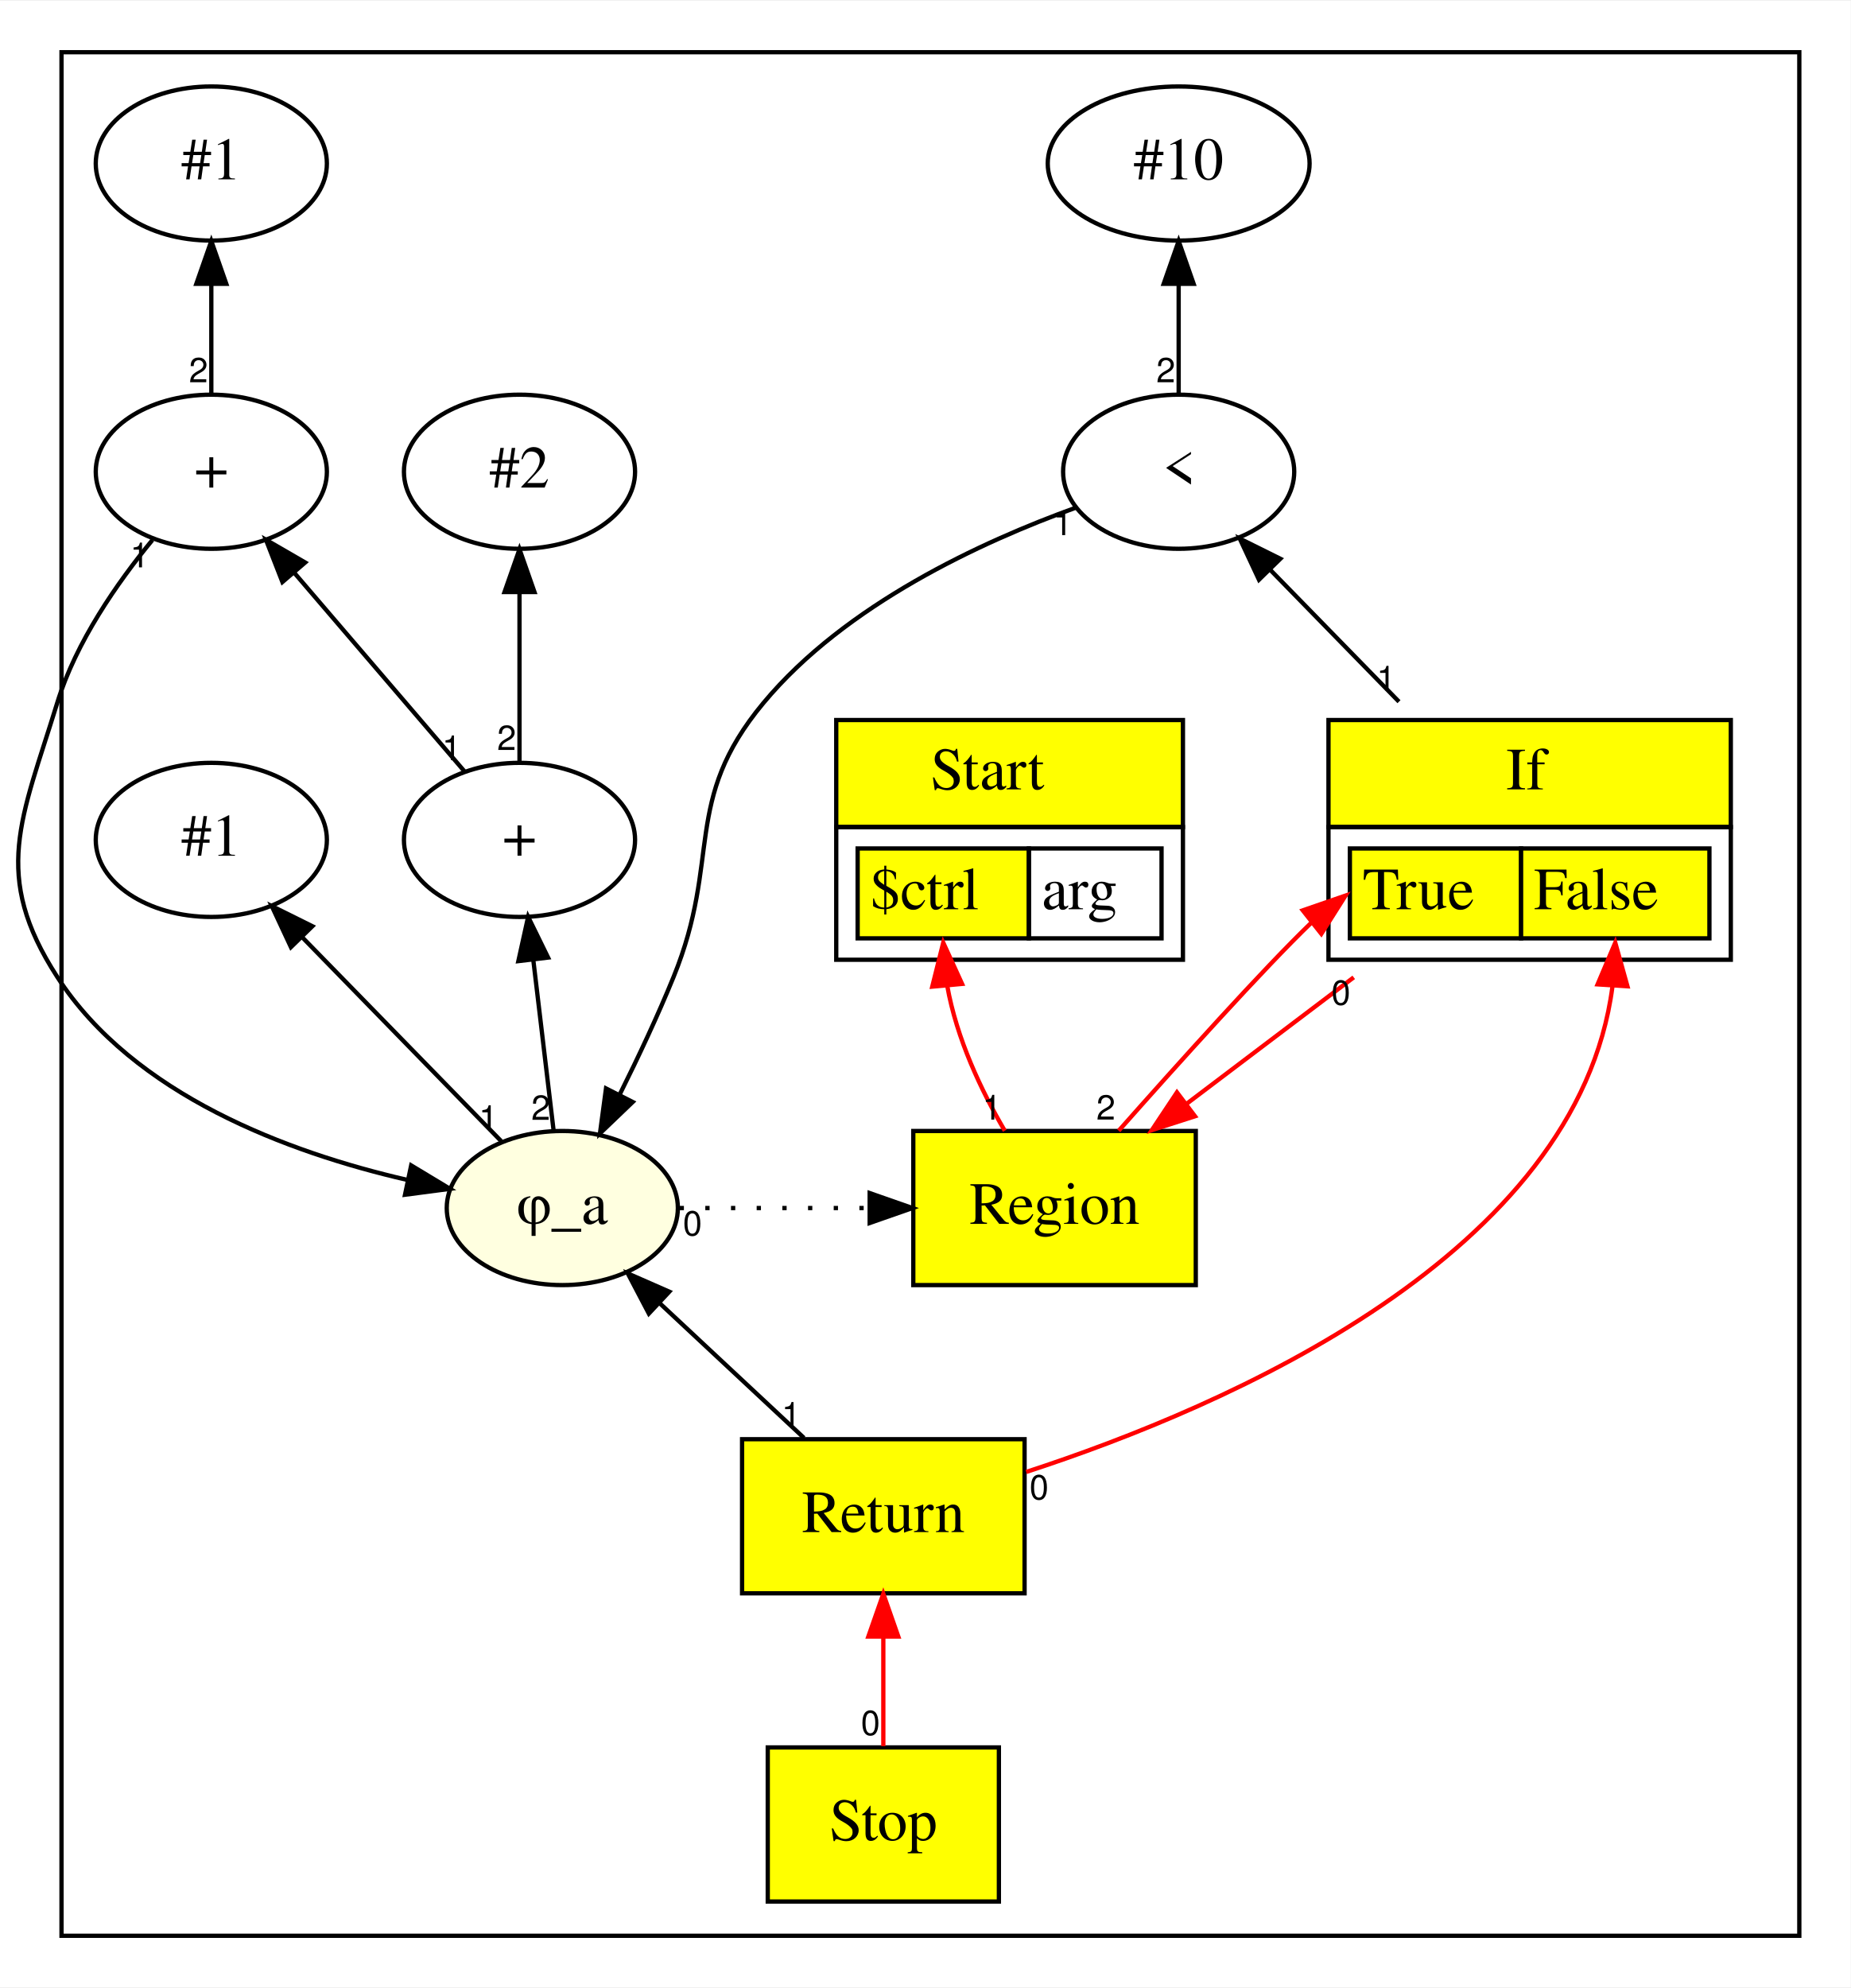
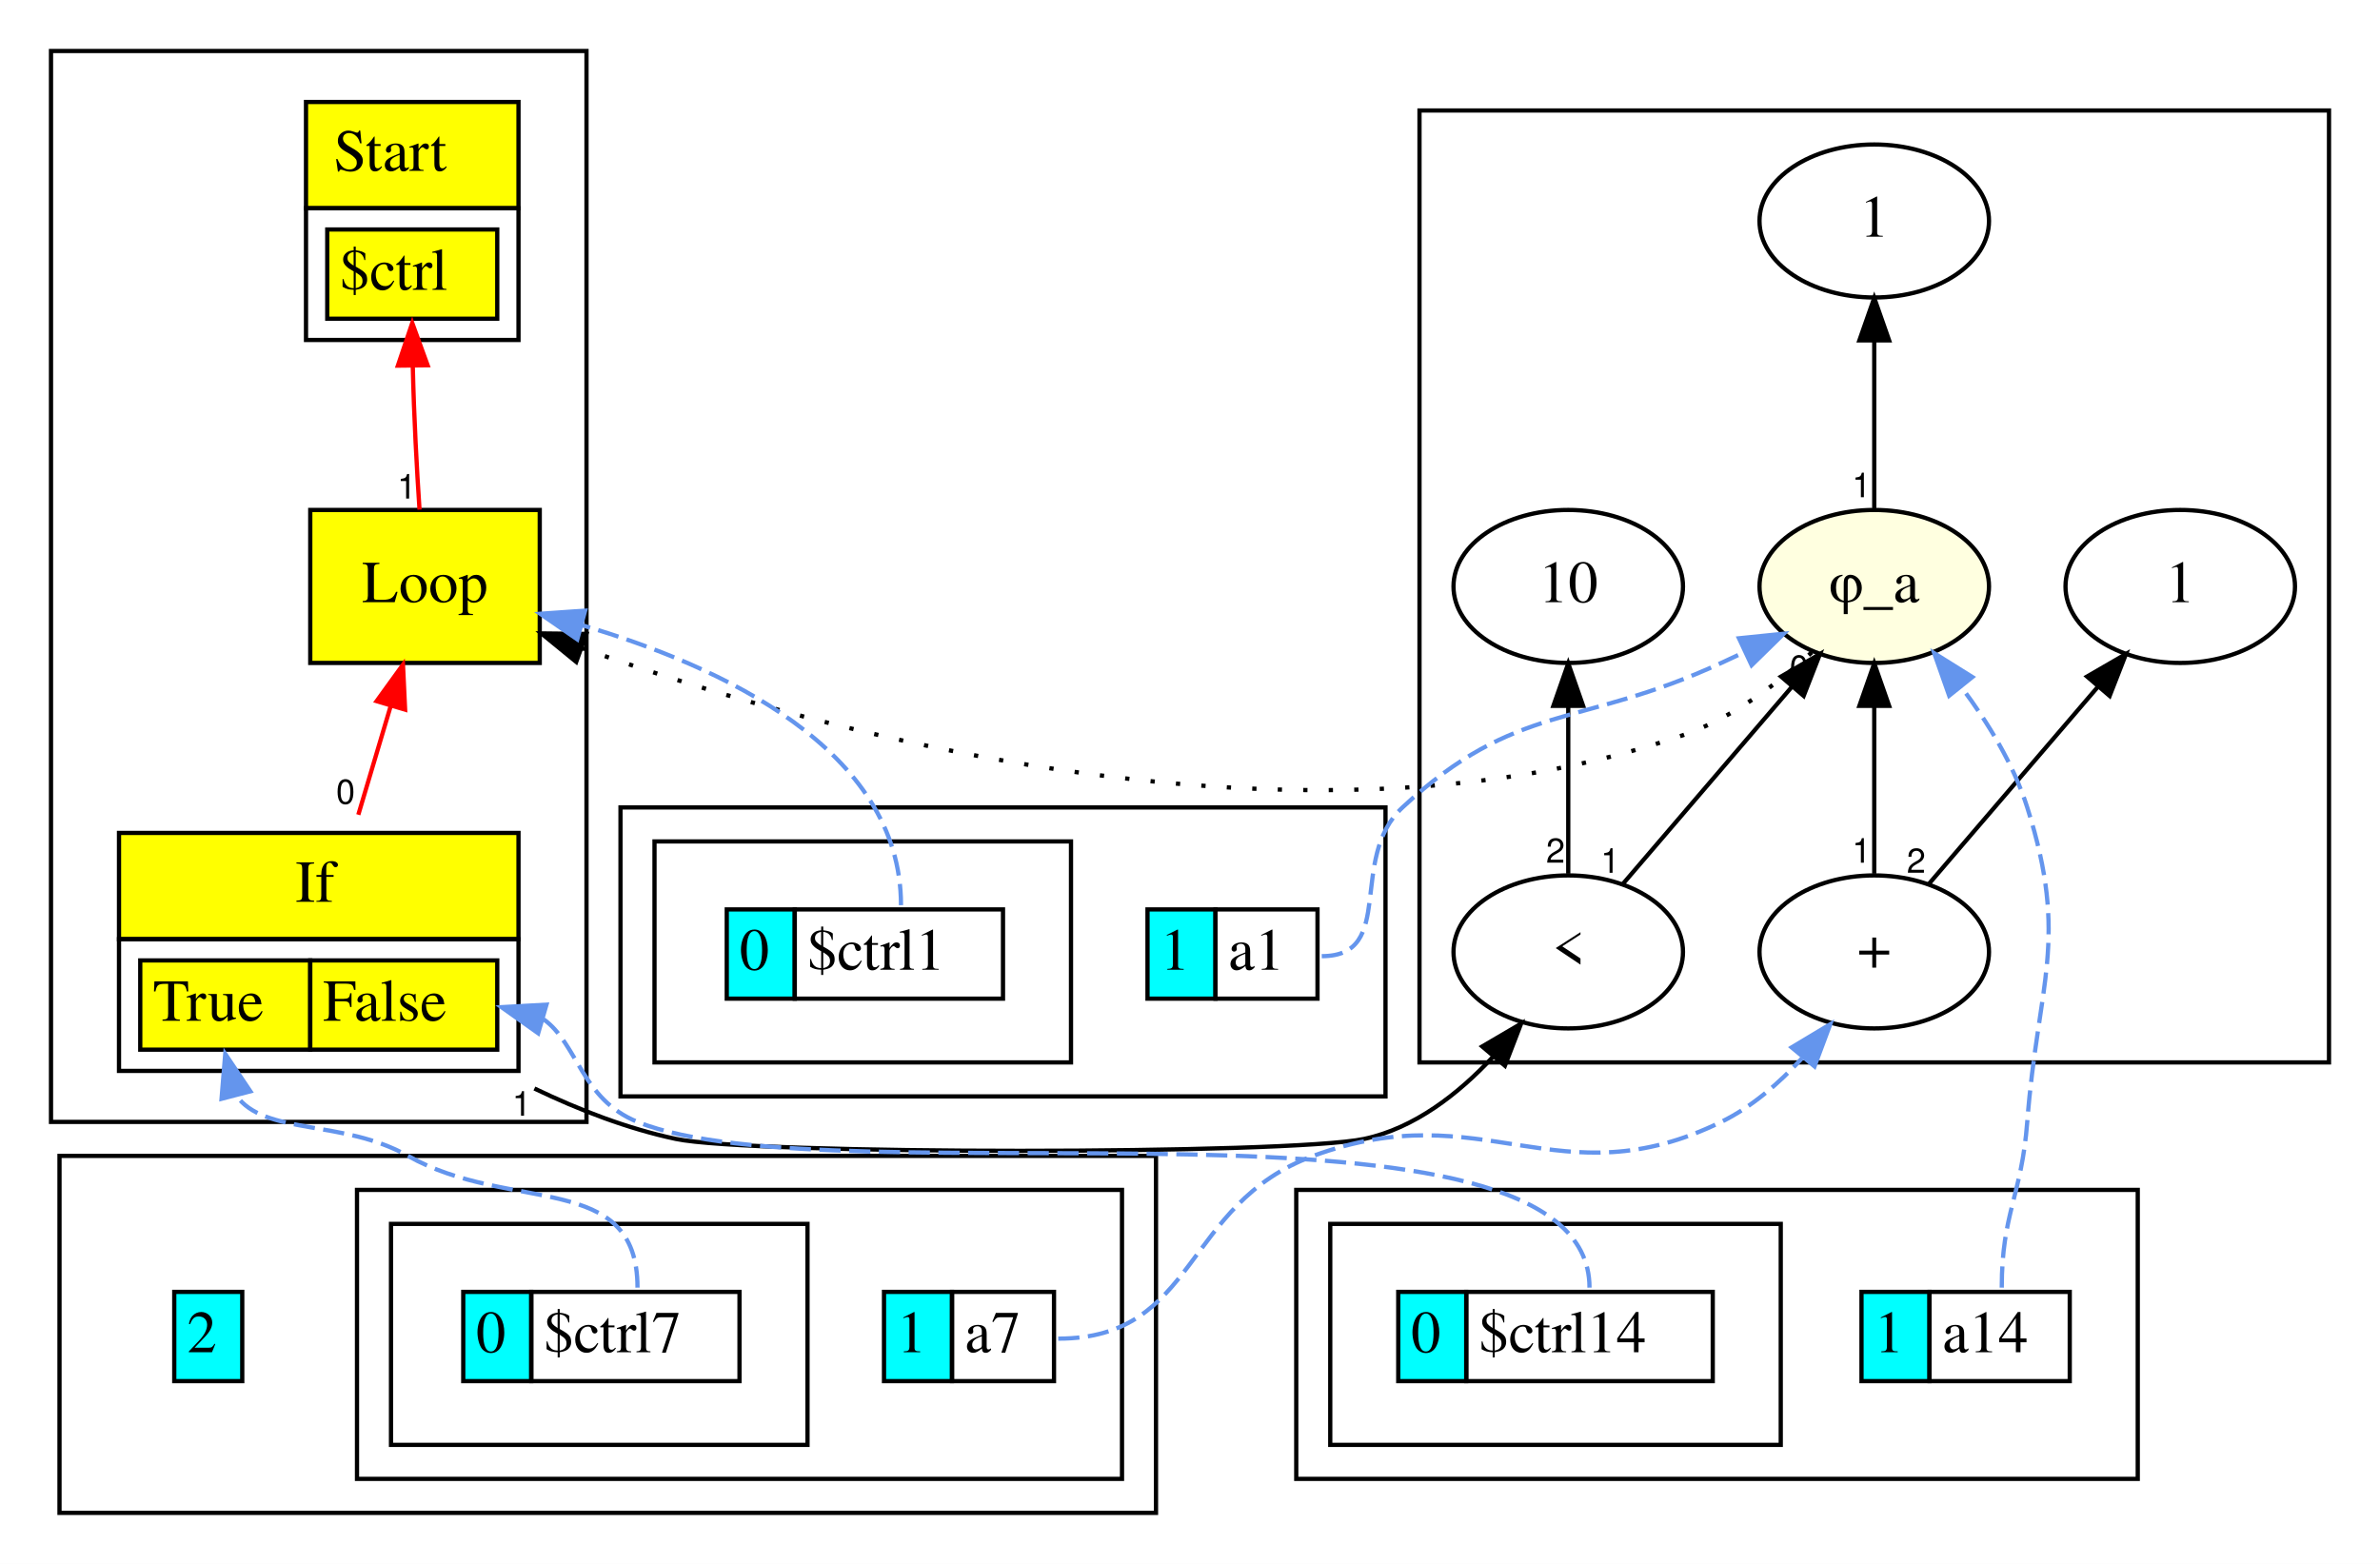
- <svg xmlns="http://www.w3.org/2000/svg" width="432pt" height="464pt" viewBox="0.00 0.00 432.37 464.00">
-   <g id="graph0" class="graph" transform="scale(1 1) rotate(0) translate(4 460)">
-     <polygon fill="white" stroke="transparent" points="-4,4 -4,-460 428.37,-460 428.37,4 -4,4" />
+ <svg xmlns="http://www.w3.org/2000/svg" width="560pt" height="368pt" viewBox="0.00 0.00 560.00 368.00">
+   <g id="graph0" class="graph" transform="scale(1 1) rotate(0) translate(4 364)">
+     <polygon fill="white" stroke="transparent" points="-4,4 -4,-364 556,-364 556,4 -4,4" />
    <g id="clust1" class="cluster">
-       <polygon fill="none" stroke="black" points="10.37,-8 10.37,-448 416.37,-448 416.37,-8 10.37,-8" />
+       <polygon fill="none" stroke="black" points="8,-100 8,-352 134,-352 134,-100 8,-100" />
+     </g>
+     <g id="clust2" class="cluster">
+       <polygon fill="none" stroke="black" points="330,-114 330,-338 544,-338 544,-114 330,-114" />
+     </g>
+     <g id="clust3" class="cluster">
+       <polygon fill="none" stroke="black" points="10,-8 10,-92 268,-92 268,-8 10,-8" />
+     </g>
+     <g id="clust4" class="cluster">
+       <polygon fill="none" stroke="black" points="80,-16 80,-84 260,-84 260,-16 80,-16" />
+     </g>
+     <g id="clust5" class="cluster">
+       <polygon fill="none" stroke="black" points="88,-24 88,-76 186,-76 186,-24 88,-24" />
+     </g>
+     <g id="clust6" class="cluster">
+       <polygon fill="none" stroke="black" points="142,-106 142,-174 322,-174 322,-106 142,-106" />
+     </g>
+     <g id="clust7" class="cluster">
+       <polygon fill="none" stroke="black" points="150,-114 150,-166 248,-166 248,-114 150,-114" />
+     </g>
+     <g id="clust8" class="cluster">
+       <polygon fill="none" stroke="black" points="301,-16 301,-84 499,-84 499,-16 301,-16" />
+     </g>
+     <g id="clust9" class="cluster">
+       <polygon fill="none" stroke="black" points="309,-24 309,-76 415,-76 415,-24 309,-24" />
    </g>
    <g id="node1" class="node">
-       <polygon fill="yellow" stroke="transparent" points="191.37,-267 191.37,-292 272.37,-292 272.37,-267 191.37,-267" />
-       <polygon fill="none" stroke="black" points="191.37,-267 191.37,-292 272.37,-292 272.37,-267 191.37,-267" />
-       <text text-anchor="start" x="213.37" y="-275.8" font-family="Times,serif" font-size="14.00">Start</text>
-       <polygon fill="none" stroke="black" points="191.37,-236 191.37,-267 272.37,-267 272.37,-236 191.37,-236" />
-       <polygon fill="yellow" stroke="transparent" points="196.37,-241 196.37,-262 236.37,-262 236.37,-241 196.37,-241" />
-       <polygon fill="none" stroke="black" points="196.37,-241 196.37,-262 236.37,-262 236.37,-241 196.37,-241" />
-       <text text-anchor="start" x="199.37" y="-247.8" font-family="Times,serif" font-size="14.00">$ctrl</text>
-       <polygon fill="none" stroke="black" points="236.37,-241 236.37,-262 267.37,-262 267.37,-241 236.37,-241" />
-       <text text-anchor="start" x="239.37" y="-247.8" font-family="Times,serif" font-size="14.00">arg</text>
+       <polygon fill="yellow" stroke="transparent" points="68,-315 68,-340 118,-340 118,-315 68,-315" />
+       <polygon fill="none" stroke="black" points="68,-315 68,-340 118,-340 118,-315 68,-315" />
+       <text text-anchor="start" x="74.5" y="-323.8" font-family="Times,serif" font-size="14.00">Start</text>
+       <polygon fill="none" stroke="black" points="68,-284 68,-315 118,-315 118,-284 68,-284" />
+       <polygon fill="yellow" stroke="transparent" points="73,-289 73,-310 113,-310 113,-289 73,-289" />
+       <polygon fill="none" stroke="black" points="73,-289 73,-310 113,-310 113,-289 73,-289" />
+       <text text-anchor="start" x="76" y="-295.8" font-family="Times,serif" font-size="14.00">$ctrl</text>
    </g>
    <g id="node2" class="node">
-       <polygon fill="yellow" stroke="black" points="229.37,-52 175.37,-52 175.37,-16 229.37,-16 229.37,-52" />
-       <text text-anchor="middle" x="202.37" y="-30.3" font-family="Times,serif" font-size="14.00">Stop</text>
+       <polygon fill="yellow" stroke="black" points="123,-244 69,-244 69,-208 123,-208 123,-244" />
+       <text text-anchor="middle" x="96" y="-222.3" font-family="Times,serif" font-size="14.00">Loop</text>
+     </g>
+     <g id="edge1" class="edge">
+       <path fill="none" stroke="red" d="M94.71,-244.08C94.08,-253.53 93.4,-265.76 93.13,-277.68" />
+       <polygon fill="red" stroke="red" points="89.62,-277.96 93,-288 96.62,-278.04 89.62,-277.96" />
+       <text text-anchor="middle" x="91.71" y="-246.68" font-family="Helvetica,sans-Serif" font-size="8.00">1</text>
+     </g>
+     <g id="node3" class="node">
+       <polygon fill="yellow" stroke="transparent" points="24,-143 24,-168 118,-168 118,-143 24,-143" />
+       <polygon fill="none" stroke="black" points="24,-143 24,-168 118,-168 118,-143 24,-143" />
+       <text text-anchor="start" x="65.5" y="-151.8" font-family="Times,serif" font-size="14.00">If</text>
+       <polygon fill="none" stroke="black" points="24,-112 24,-143 118,-143 118,-112 24,-112" />
+       <polygon fill="yellow" stroke="transparent" points="29,-117 29,-138 69,-138 69,-117 29,-117" />
+       <polygon fill="none" stroke="black" points="29,-117 29,-138 69,-138 69,-117 29,-117" />
+       <text text-anchor="start" x="32" y="-123.8" font-family="Times,serif" font-size="14.00">True</text>
+       <polygon fill="yellow" stroke="transparent" points="69,-117 69,-138 113,-138 113,-117 69,-117" />
+       <polygon fill="none" stroke="black" points="69,-117 69,-138 113,-138 113,-117 69,-117" />
+       <text text-anchor="start" x="72" y="-123.8" font-family="Times,serif" font-size="14.00">False</text>
+     </g>
+     <g id="edge6" class="edge">
+       <path fill="none" stroke="red" d="M80.31,-172.28C82.81,-180.67 85.49,-189.68 87.92,-197.84" />
+       <polygon fill="red" stroke="red" points="84.61,-199.01 90.82,-207.6 91.32,-197.01 84.61,-199.01" />
+       <text text-anchor="middle" x="77.31" y="-174.88" font-family="Helvetica,sans-Serif" font-size="8.00">0</text>
+     </g>
+     <g id="node7" class="node">
+       <ellipse fill="none" stroke="black" cx="365" cy="-140" rx="27" ry="18" />
+       <text text-anchor="middle" x="365" y="-136.3" font-family="Times,serif" font-size="14.00">&lt;</text>
+     </g>
+     <g id="edge7" class="edge">
+       <path fill="none" stroke="black" d="M121.74,-107.86C132.34,-102.77 143.73,-98.39 155,-96 172.61,-92.26 299.39,-92.26 317,-96 328.85,-98.52 339.2,-106.64 347.21,-115.23" />
+       <polygon fill="black" stroke="black" points="344.76,-117.75 353.9,-123.11 350.1,-113.22 344.76,-117.75" />
+       <text text-anchor="middle" x="118.74" y="-101.46" font-family="Helvetica,sans-Serif" font-size="8.00">1</text>
+     </g>
+     <g id="node4" class="node">
+       <ellipse fill="none" stroke="black" cx="437" cy="-312" rx="27" ry="18" />
+       <text text-anchor="middle" x="437" y="-308.3" font-family="Times,serif" font-size="14.00">1</text>
+     </g>
+     <g id="node5" class="node">
+       <ellipse fill="lightyellow" stroke="black" cx="437" cy="-226" rx="27" ry="18" />
+       <text text-anchor="middle" x="437" y="-222.3" font-family="Times,serif" font-size="14.00">φ_a</text>
+     </g>
+     <g id="edge2" class="edge">
+       <path fill="none" stroke="black" stroke-dasharray="1,5" d="M422.31,-210.49C414.18,-203.05 403.42,-194.92 392,-191 302.65,-160.34 190.23,-191.2 133.06,-211.44" />
+       <polygon fill="black" stroke="black" points="131.58,-208.25 123.38,-214.95 133.97,-214.83 131.58,-208.25" />
+       <text text-anchor="middle" x="419.31" y="-204.09" font-family="Helvetica,sans-Serif" font-size="8.00">0</text>
+     </g>
+     <g id="edge3" class="edge">
+       <path fill="none" stroke="black" d="M437,-244.4C437,-255.74 437,-270.77 437,-283.68" />
+       <polygon fill="black" stroke="black" points="433.5,-283.9 437,-293.9 440.5,-283.9 433.5,-283.9" />
+       <text text-anchor="middle" x="434" y="-247" font-family="Helvetica,sans-Serif" font-size="8.00">1</text>
+     </g>
+     <g id="node6" class="node">
+       <ellipse fill="none" stroke="black" cx="365" cy="-226" rx="27" ry="18" />
+       <text text-anchor="middle" x="365" y="-222.3" font-family="Times,serif" font-size="14.00">10</text>
+     </g>
+     <g id="edge4" class="edge">
+       <path fill="none" stroke="black" d="M377.87,-156.02C388.93,-168.92 405.04,-187.71 417.65,-202.42" />
+       <polygon fill="black" stroke="black" points="415.07,-204.8 424.24,-210.11 420.39,-200.24 415.07,-204.8" />
+       <text text-anchor="middle" x="374.87" y="-158.62" font-family="Helvetica,sans-Serif" font-size="8.00">1</text>
+     </g>
+     <g id="edge5" class="edge">
+       <path fill="none" stroke="black" d="M365,-158.4C365,-169.74 365,-184.77 365,-197.68" />
+       <polygon fill="black" stroke="black" points="361.5,-197.9 365,-207.9 368.5,-197.9 361.5,-197.9" />
+       <text text-anchor="middle" x="362" y="-161" font-family="Helvetica,sans-Serif" font-size="8.00">2</text>
+     </g>
+     <g id="node8" class="node">
+       <ellipse fill="none" stroke="black" cx="509" cy="-226" rx="27" ry="18" />
+       <text text-anchor="middle" x="509" y="-222.3" font-family="Times,serif" font-size="14.00">1</text>
+     </g>
+     <g id="node9" class="node">
+       <ellipse fill="none" stroke="black" cx="437" cy="-140" rx="27" ry="18" />
+       <text text-anchor="middle" x="437" y="-136.3" font-family="Times,serif" font-size="14.00">+</text>
+     </g>
+     <g id="edge8" class="edge">
+       <path fill="none" stroke="black" d="M437,-158.4C437,-169.74 437,-184.77 437,-197.68" />
+       <polygon fill="black" stroke="black" points="433.5,-197.9 437,-207.9 440.5,-197.9 433.5,-197.9" />
+       <text text-anchor="middle" x="434" y="-161" font-family="Helvetica,sans-Serif" font-size="8.00">1</text>
+     </g>
+     <g id="edge9" class="edge">
+       <path fill="none" stroke="black" d="M449.87,-156.02C460.93,-168.92 477.04,-187.71 489.65,-202.42" />
+       <polygon fill="black" stroke="black" points="487.07,-204.8 496.24,-210.11 492.39,-200.24 487.07,-204.8" />
+       <text text-anchor="middle" x="446.87" y="-158.62" font-family="Helvetica,sans-Serif" font-size="8.00">2</text>
+     </g>
+     <g id="node10" class="node">
+       <polygon fill="cyan" stroke="transparent" points="37,-39 37,-60 53,-60 53,-39 37,-39" />
+       <polygon fill="none" stroke="black" points="37,-39 37,-60 53,-60 53,-39 37,-39" />
+       <text text-anchor="start" x="40" y="-45.8" font-family="Times,serif" font-size="14.00">2</text>
+     </g>
+     <g id="node11" class="node">
+       <polygon fill="cyan" stroke="transparent" points="204,-39 204,-60 220,-60 220,-39 204,-39" />
+       <polygon fill="none" stroke="black" points="204,-39 204,-60 220,-60 220,-39 204,-39" />
+       <text text-anchor="start" x="207" y="-45.8" font-family="Times,serif" font-size="14.00">1</text>
+       <polygon fill="none" stroke="black" points="220,-39 220,-60 244,-60 244,-39 220,-39" />
+       <text text-anchor="start" x="223" y="-45.8" font-family="Times,serif" font-size="14.00">a7</text>
+     </g>
+     <g id="edge10" class="edge">
+       <path fill="none" stroke="cornflowerblue" stroke-dasharray="5,2" d="M245,-49C277.81,-49 274.21,-80.67 305,-92 345.18,-106.78 362.53,-81.21 401,-100 408.17,-103.5 414.61,-109.1 420,-114.97" />
+       <polygon fill="cornflowerblue" stroke="cornflowerblue" points="417.57,-117.53 426.65,-122.98 422.95,-113.06 417.57,-117.53" />
+     </g>
+     <g id="node12" class="node">
+       <polygon fill="cyan" stroke="transparent" points="105,-39 105,-60 121,-60 121,-39 105,-39" />
+       <polygon fill="none" stroke="black" points="105,-39 105,-60 121,-60 121,-39 105,-39" />
+       <text text-anchor="start" x="108" y="-45.8" font-family="Times,serif" font-size="14.00">0</text>
+       <polygon fill="none" stroke="black" points="121,-39 121,-60 170,-60 170,-39 121,-39" />
+       <text text-anchor="start" x="124" y="-45.8" font-family="Times,serif" font-size="14.00">$ctrl7</text>
+     </g>
+     <g id="edge11" class="edge">
+       <path fill="none" stroke="cornflowerblue" stroke-dasharray="5,2" d="M146,-61C146,-88.67 116.08,-78.37 92,-92 76.67,-100.68 58.17,-96.76 51.53,-106.3" />
+       <polygon fill="cornflowerblue" stroke="cornflowerblue" points="48.13,-105.44 49,-116 54.91,-107.2 48.13,-105.44" />
    </g>
    <g id="node13" class="node">
-       <polygon fill="yellow" stroke="black" points="235.37,-124 169.37,-124 169.37,-88 235.37,-88 235.37,-124" />
-       <text text-anchor="middle" x="202.37" y="-102.3" font-family="Times,serif" font-size="14.00">Return</text>
-     </g>
-     <g id="edge1" class="edge">
-       <path fill="none" stroke="red" d="M202.37,-52.3C202.37,-60.02 202.37,-69.29 202.37,-77.89" />
-       <polygon fill="red" stroke="red" points="198.87,-77.9 202.37,-87.9 205.87,-77.9 198.87,-77.9" />
-       <text text-anchor="middle" x="199.37" y="-54.9" font-family="Helvetica,sans-Serif" font-size="8.00">0</text>
-     </g>
-     <g id="node3" class="node">
-       <ellipse fill="none" stroke="black" cx="45.37" cy="-264" rx="27" ry="18" />
-       <text text-anchor="middle" x="45.37" y="-260.3" font-family="Times,serif" font-size="14.00">#1</text>
-     </g>
-     <g id="node4" class="node">
-       <polygon fill="yellow" stroke="black" points="275.37,-196 209.37,-196 209.37,-160 275.37,-160 275.37,-196" />
-       <text text-anchor="middle" x="242.37" y="-174.3" font-family="Times,serif" font-size="14.00">Region</text>
-     </g>
-     <g id="edge2" class="edge">
-       <path fill="none" stroke="red" d="M230.74,-196.06C225.28,-205.38 219.49,-217.53 217.29,-229.99" />
-       <polygon fill="red" stroke="red" points="213.8,-229.72 216.37,-240 220.77,-230.36 213.8,-229.72" />
-       <text text-anchor="middle" x="227.74" y="-198.66" font-family="Helvetica,sans-Serif" font-size="8.00">1</text>
-     </g>
-     <g id="node8" class="node">
-       <polygon fill="yellow" stroke="transparent" points="306.37,-267 306.37,-292 400.37,-292 400.37,-267 306.37,-267" />
-       <polygon fill="none" stroke="black" points="306.37,-267 306.37,-292 400.37,-292 400.37,-267 306.37,-267" />
-       <text text-anchor="start" x="347.87" y="-275.8" font-family="Times,serif" font-size="14.00">If</text>
-       <polygon fill="none" stroke="black" points="306.37,-236 306.37,-267 400.37,-267 400.37,-236 306.37,-236" />
-       <polygon fill="yellow" stroke="transparent" points="311.37,-241 311.37,-262 351.37,-262 351.37,-241 311.37,-241" />
-       <polygon fill="none" stroke="black" points="311.37,-241 311.37,-262 351.37,-262 351.37,-241 311.37,-241" />
-       <text text-anchor="start" x="314.37" y="-247.8" font-family="Times,serif" font-size="14.00">True</text>
-       <polygon fill="yellow" stroke="transparent" points="351.37,-241 351.37,-262 395.37,-262 395.37,-241 351.37,-241" />
-       <polygon fill="none" stroke="black" points="351.37,-241 351.37,-262 395.37,-262 395.37,-241 351.37,-241" />
-       <text text-anchor="start" x="354.37" y="-247.8" font-family="Times,serif" font-size="14.00">False</text>
-     </g>
-     <g id="edge3" class="edge">
-       <path fill="none" stroke="red" d="M257.36,-196.06C271.21,-211.7 291.28,-234 302.45,-244.74" />
-       <polygon fill="red" stroke="red" points="300.36,-247.54 310.37,-251 304.7,-242.05 300.36,-247.54" />
-       <text text-anchor="middle" x="254.36" y="-198.66" font-family="Helvetica,sans-Serif" font-size="8.00">2</text>
-     </g>
-     <g id="node5" class="node">
-       <ellipse fill="lightyellow" stroke="black" cx="127.37" cy="-178" rx="27" ry="18" />
-       <text text-anchor="middle" x="127.37" y="-174.3" font-family="Times,serif" font-size="14.00">φ_a</text>
-     </g>
-     <g id="edge5" class="edge">
-       <path fill="none" stroke="black" d="M113.09,-193.63C100.27,-206.76 81.29,-226.21 66.68,-241.18" />
-       <polygon fill="black" stroke="black" points="63.97,-238.94 59.49,-248.54 68.98,-243.83 63.97,-238.94" />
-       <text text-anchor="middle" x="110.09" y="-196.23" font-family="Helvetica,sans-Serif" font-size="8.00">1</text>
-     </g>
-     <g id="edge4" class="edge">
-       <path fill="none" stroke="black" stroke-dasharray="1,5" d="M154.78,-178C169.51,-178 184.25,-178 198.98,-178" />
-       <polygon fill="black" stroke="black" points="199.18,-181.5 209.18,-178 199.18,-174.5 199.18,-181.5" />
-       <text text-anchor="middle" x="157.78" y="-171.6" font-family="Helvetica,sans-Serif" font-size="8.00">0</text>
-     </g>
-     <g id="node12" class="node">
-       <ellipse fill="none" stroke="black" cx="117.37" cy="-264" rx="27" ry="18" />
-       <text text-anchor="middle" x="117.37" y="-260.3" font-family="Times,serif" font-size="14.00">+</text>
-     </g>
-     <g id="edge6" class="edge">
-       <path fill="none" stroke="black" d="M125.35,-196C123.98,-207.5 122.14,-222.93 120.58,-236.08" />
-       <polygon fill="black" stroke="black" points="117.1,-235.68 119.39,-246.03 124.05,-236.51 117.1,-235.68" />
-       <text text-anchor="middle" x="122.35" y="-198.6" font-family="Helvetica,sans-Serif" font-size="8.00">2</text>
-     </g>
-     <g id="node6" class="node">
-       <ellipse fill="none" stroke="black" cx="271.37" cy="-422" rx="30.59" ry="18" />
-       <text text-anchor="middle" x="271.37" y="-418.3" font-family="Times,serif" font-size="14.00">#10</text>
-     </g>
-     <g id="node7" class="node">
-       <ellipse fill="none" stroke="black" cx="271.37" cy="-350" rx="27" ry="18" />
-       <text text-anchor="middle" x="271.37" y="-346.3" font-family="Times,serif" font-size="14.00">&lt;</text>
-     </g>
-     <g id="edge7" class="edge">
-       <path fill="none" stroke="black" d="M247.3,-341.59C225.35,-333.66 193.52,-319.01 174.37,-296 155.23,-272.99 164.66,-259.73 153.37,-232 149.67,-222.9 145.09,-213.17 140.81,-204.58" />
-       <polygon fill="black" stroke="black" points="143.82,-202.77 136.17,-195.44 137.58,-205.94 143.82,-202.77" />
-       <text text-anchor="middle" x="244.3" y="-335.19" font-family="Helvetica,sans-Serif" font-size="8.00">1</text>
-     </g>
-     <g id="edge8" class="edge">
-       <path fill="none" stroke="black" d="M271.37,-368.3C271.37,-376.02 271.37,-385.29 271.37,-393.89" />
-       <polygon fill="black" stroke="black" points="267.87,-393.9 271.37,-403.9 274.87,-393.9 267.87,-393.9" />
-       <text text-anchor="middle" x="268.37" y="-370.9" font-family="Helvetica,sans-Serif" font-size="8.00">2</text>
-     </g>
-     <g id="edge9" class="edge">
-       <path fill="none" stroke="red" d="M312.27,-231.89C299.31,-222.09 285.23,-211.44 273.13,-202.28" />
-       <polygon fill="red" stroke="red" points="275.19,-199.44 265.1,-196.2 270.97,-205.03 275.19,-199.44" />
-       <text text-anchor="middle" x="309.27" y="-225.49" font-family="Helvetica,sans-Serif" font-size="8.00">0</text>
-     </g>
-     <g id="edge10" class="edge">
-       <path fill="none" stroke="black" d="M322.84,-296.28C312.88,-306.48 302.03,-317.59 292.88,-326.97" />
-       <polygon fill="black" stroke="black" points="290.13,-324.78 285.64,-334.38 295.13,-329.67 290.13,-324.78" />
-       <text text-anchor="middle" x="319.84" y="-298.88" font-family="Helvetica,sans-Serif" font-size="8.00">1</text>
-     </g>
-     <g id="node9" class="node">
-       <ellipse fill="none" stroke="black" cx="45.37" cy="-422" rx="27" ry="18" />
-       <text text-anchor="middle" x="45.37" y="-418.3" font-family="Times,serif" font-size="14.00">#1</text>
-     </g>
-     <g id="node10" class="node">
-       <ellipse fill="none" stroke="black" cx="45.37" cy="-350" rx="27" ry="18" />
-       <text text-anchor="middle" x="45.37" y="-346.3" font-family="Times,serif" font-size="14.00">+</text>
-     </g>
-     <g id="edge11" class="edge">
-       <path fill="none" stroke="black" d="M31.62,-334.07C23.41,-324.1 13.75,-310.25 9.37,-296 1.01,-268.81 -6.08,-255.88 9.37,-232 27.28,-204.33 63.43,-190.97 91.03,-184.6" />
-       <polygon fill="black" stroke="black" points="92.06,-187.96 101.13,-182.49 90.62,-181.11 92.06,-187.96" />
-       <text text-anchor="middle" x="28.62" y="-327.67" font-family="Helvetica,sans-Serif" font-size="8.00">1</text>
+       <polygon fill="cyan" stroke="transparent" points="266,-129 266,-150 282,-150 282,-129 266,-129" />
+       <polygon fill="none" stroke="black" points="266,-129 266,-150 282,-150 282,-129 266,-129" />
+       <text text-anchor="start" x="269" y="-135.8" font-family="Times,serif" font-size="14.00">1</text>
+       <polygon fill="none" stroke="black" points="282,-129 282,-150 306,-150 306,-129 282,-129" />
+       <text text-anchor="start" x="285" y="-135.8" font-family="Times,serif" font-size="14.00">a1</text>
    </g>
    <g id="edge12" class="edge">
-       <path fill="none" stroke="black" d="M45.37,-368.3C45.37,-376.02 45.37,-385.29 45.37,-393.89" />
-       <polygon fill="black" stroke="black" points="41.87,-393.9 45.37,-403.9 48.87,-393.9 41.87,-393.9" />
-       <text text-anchor="middle" x="42.37" y="-370.9" font-family="Helvetica,sans-Serif" font-size="8.00">2</text>
+       <path fill="none" stroke="cornflowerblue" stroke-dasharray="5,2" d="M307,-139C324.7,-139 313.04,-161.94 326,-174 352.79,-198.93 367.79,-192.63 401,-208 402.79,-208.83 404.62,-209.68 406.47,-210.55" />
+       <polygon fill="cornflowerblue" stroke="cornflowerblue" points="405.17,-213.8 415.71,-214.88 408.14,-207.46 405.17,-213.8" />
    </g>
-     <g id="node11" class="node">
-       <ellipse fill="none" stroke="black" cx="117.37" cy="-350" rx="27" ry="18" />
-       <text text-anchor="middle" x="117.37" y="-346.3" font-family="Times,serif" font-size="14.00">#2</text>
+     <g id="node14" class="node">
+       <polygon fill="cyan" stroke="transparent" points="167,-129 167,-150 183,-150 183,-129 167,-129" />
+       <polygon fill="none" stroke="black" points="167,-129 167,-150 183,-150 183,-129 167,-129" />
+       <text text-anchor="start" x="170" y="-135.8" font-family="Times,serif" font-size="14.00">0</text>
+       <polygon fill="none" stroke="black" points="183,-129 183,-150 232,-150 232,-129 183,-129" />
+       <text text-anchor="start" x="186" y="-135.8" font-family="Times,serif" font-size="14.00">$ctrl1</text>
    </g>
    <g id="edge13" class="edge">
-       <path fill="none" stroke="black" d="M104.5,-280.02C93.44,-292.92 77.34,-311.71 64.73,-326.42" />
-       <polygon fill="black" stroke="black" points="61.98,-324.24 58.13,-334.11 67.3,-328.8 61.98,-324.24" />
-       <text text-anchor="middle" x="101.5" y="-282.62" font-family="Helvetica,sans-Serif" font-size="8.00">1</text>
+       <path fill="none" stroke="cornflowerblue" stroke-dasharray="5,2" d="M208,-151C208,-187.75 165.51,-207.3 132.87,-216.9" />
+       <polygon fill="cornflowerblue" stroke="cornflowerblue" points="131.83,-213.55 123.11,-219.57 133.68,-220.31 131.83,-213.55" />
+     </g>
+     <g id="node15" class="node">
+       <polygon fill="cyan" stroke="transparent" points="434,-39 434,-60 450,-60 450,-39 434,-39" />
+       <polygon fill="none" stroke="black" points="434,-39 434,-60 450,-60 450,-39 434,-39" />
+       <text text-anchor="start" x="437" y="-45.8" font-family="Times,serif" font-size="14.00">1</text>
+       <polygon fill="none" stroke="black" points="450,-39 450,-60 483,-60 483,-39 450,-39" />
+       <text text-anchor="start" x="453" y="-45.8" font-family="Times,serif" font-size="14.00">a14</text>
    </g>
    <g id="edge14" class="edge">
-       <path fill="none" stroke="black" d="M117.37,-282.4C117.37,-293.74 117.37,-308.77 117.37,-321.68" />
-       <polygon fill="black" stroke="black" points="113.87,-321.9 117.37,-331.9 120.87,-321.9 113.87,-321.9" />
-       <text text-anchor="middle" x="114.37" y="-285" font-family="Helvetica,sans-Serif" font-size="8.00">2</text>
+       <path fill="none" stroke="cornflowerblue" stroke-dasharray="5,2" d="M467,-61C467,-78.54 471.66,-82.51 473,-100 475.51,-132.79 482.95,-142.65 473,-174 469.79,-184.12 463.76,-193.96 457.55,-202.26" />
+       <polygon fill="cornflowerblue" stroke="cornflowerblue" points="454.63,-200.3 451.11,-210.29 460.09,-204.68 454.63,-200.3" />
    </g>
-     <g id="edge16" class="edge">
-       <path fill="none" stroke="black" d="M183.83,-124.3C173.64,-133.82 160.91,-145.7 150.12,-155.77" />
-       <polygon fill="black" stroke="black" points="147.59,-153.34 142.67,-162.72 152.37,-158.46 147.59,-153.34" />
-       <text text-anchor="middle" x="180.83" y="-126.9" font-family="Helvetica,sans-Serif" font-size="8.00">1</text>
+     <g id="node16" class="node">
+       <polygon fill="cyan" stroke="transparent" points="325,-39 325,-60 341,-60 341,-39 325,-39" />
+       <polygon fill="none" stroke="black" points="325,-39 325,-60 341,-60 341,-39 325,-39" />
+       <text text-anchor="start" x="328" y="-45.8" font-family="Times,serif" font-size="14.00">0</text>
+       <polygon fill="none" stroke="black" points="341,-39 341,-60 399,-60 399,-39 341,-39" />
+       <text text-anchor="start" x="344" y="-45.8" font-family="Times,serif" font-size="14.00">$ctrl14</text>
    </g>
    <g id="edge15" class="edge">
-       <path fill="none" stroke="red" d="M235.75,-116.35C282.99,-131.75 364.55,-167.14 372.71,-229.72" />
-       <polygon fill="red" stroke="red" points="369.24,-230.25 373.37,-240 376.22,-229.8 369.24,-230.25" />
-       <text text-anchor="middle" x="238.75" y="-109.95" font-family="Helvetica,sans-Serif" font-size="8.00">0</text>
+       <path fill="none" stroke="cornflowerblue" stroke-dasharray="5,2" d="M370,-61C370,-111.53 192.84,-81.06 146,-100 132.79,-105.34 131.96,-118.33 123.94,-124.13" />
+       <polygon fill="cornflowerblue" stroke="cornflowerblue" points="122.63,-120.86 114,-127 124.58,-127.59 122.63,-120.86" />
    </g>
  </g>
</svg>
